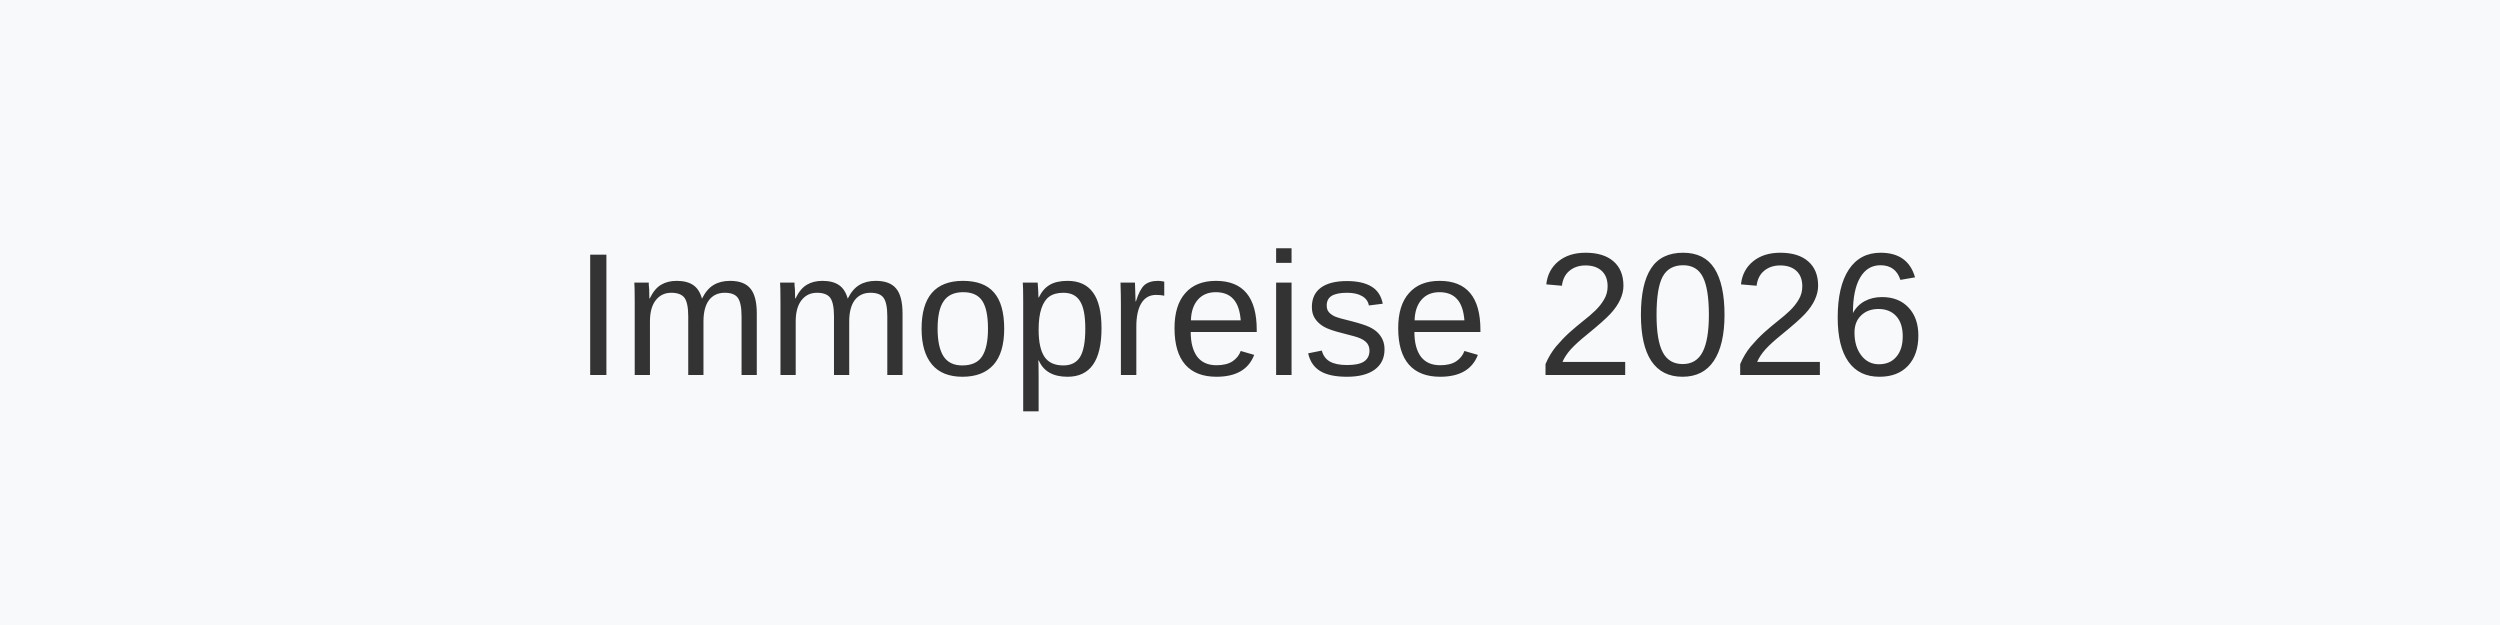
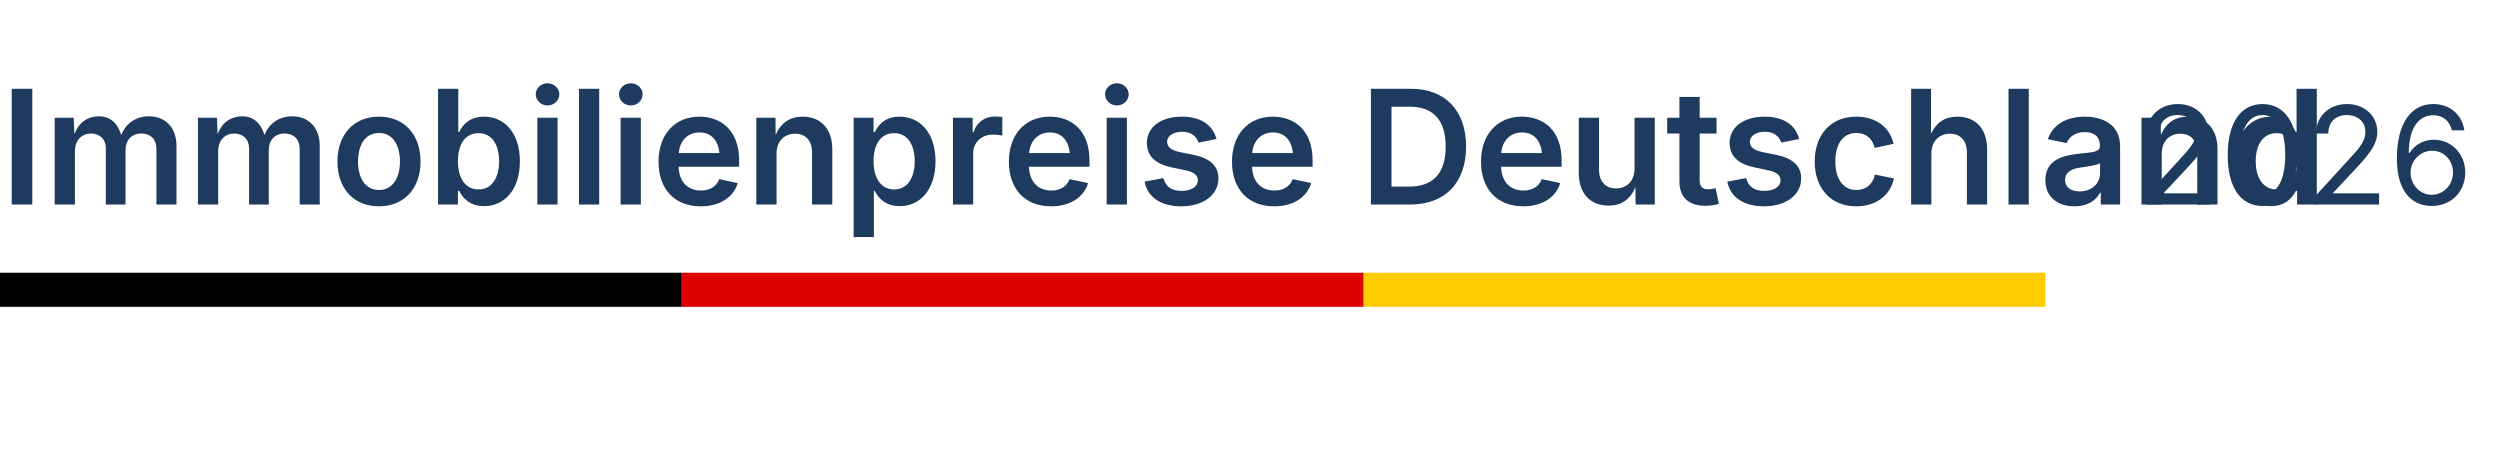
- <svg xmlns="http://www.w3.org/2000/svg" width="200" height="50" viewBox="0 0 200 50">
-   <rect width="200" height="50" fill="#f8f9fa" />
-   <text x="100" y="30" font-family="Arial, sans-serif" font-size="14" fill="#333" text-anchor="middle">Immopreise 2026</text>
+ <svg xmlns="http://www.w3.org/2000/svg" width="220" height="40" viewBox="0 0 220 40">
+   <text x="0" y="18" font-family="system-ui, -apple-system, sans-serif" font-size="14" font-weight="600" fill="#1e3a5f">Immobilienpreise Deutschland</text>
+   <rect x="0" y="24" width="60" height="3" fill="#000000" />
+   <rect x="60" y="24" width="60" height="3" fill="#DD0000" />
+   <rect x="120" y="24" width="60" height="3" fill="#FFCC00" />
+   <text x="188" y="18" font-family="system-ui, -apple-system, sans-serif" font-size="12" fill="#1e3a5f">2026</text>
</svg>
